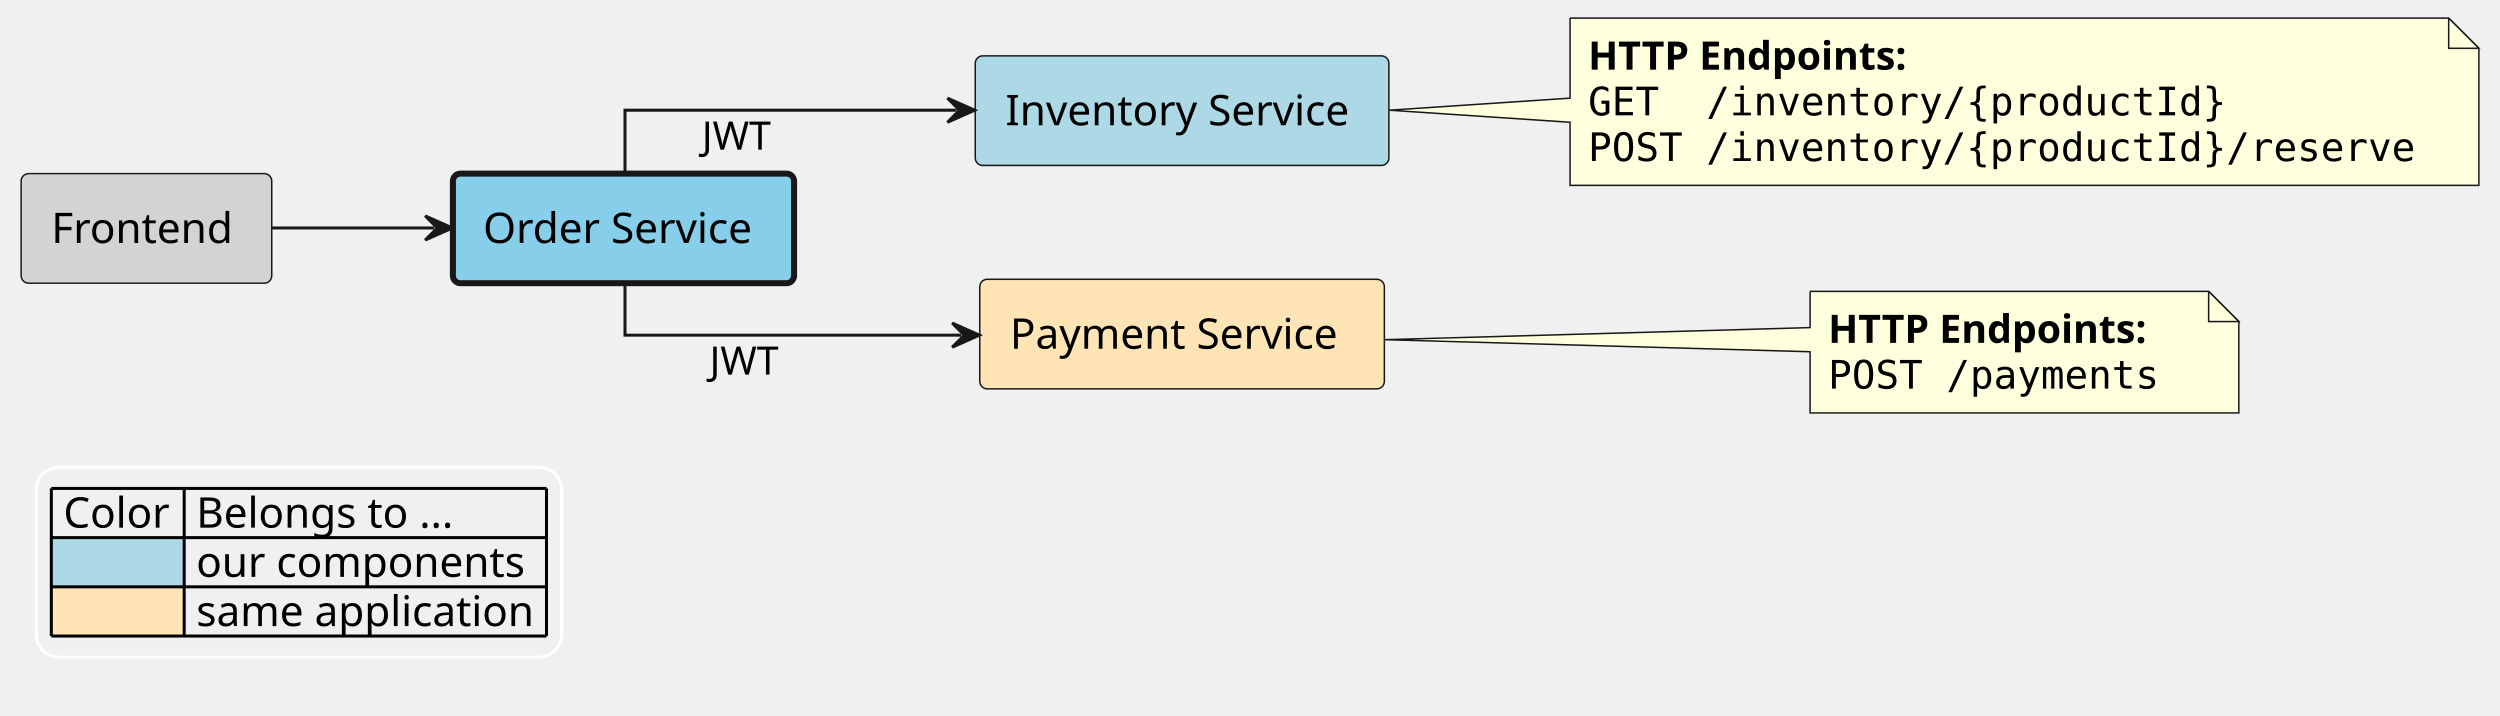
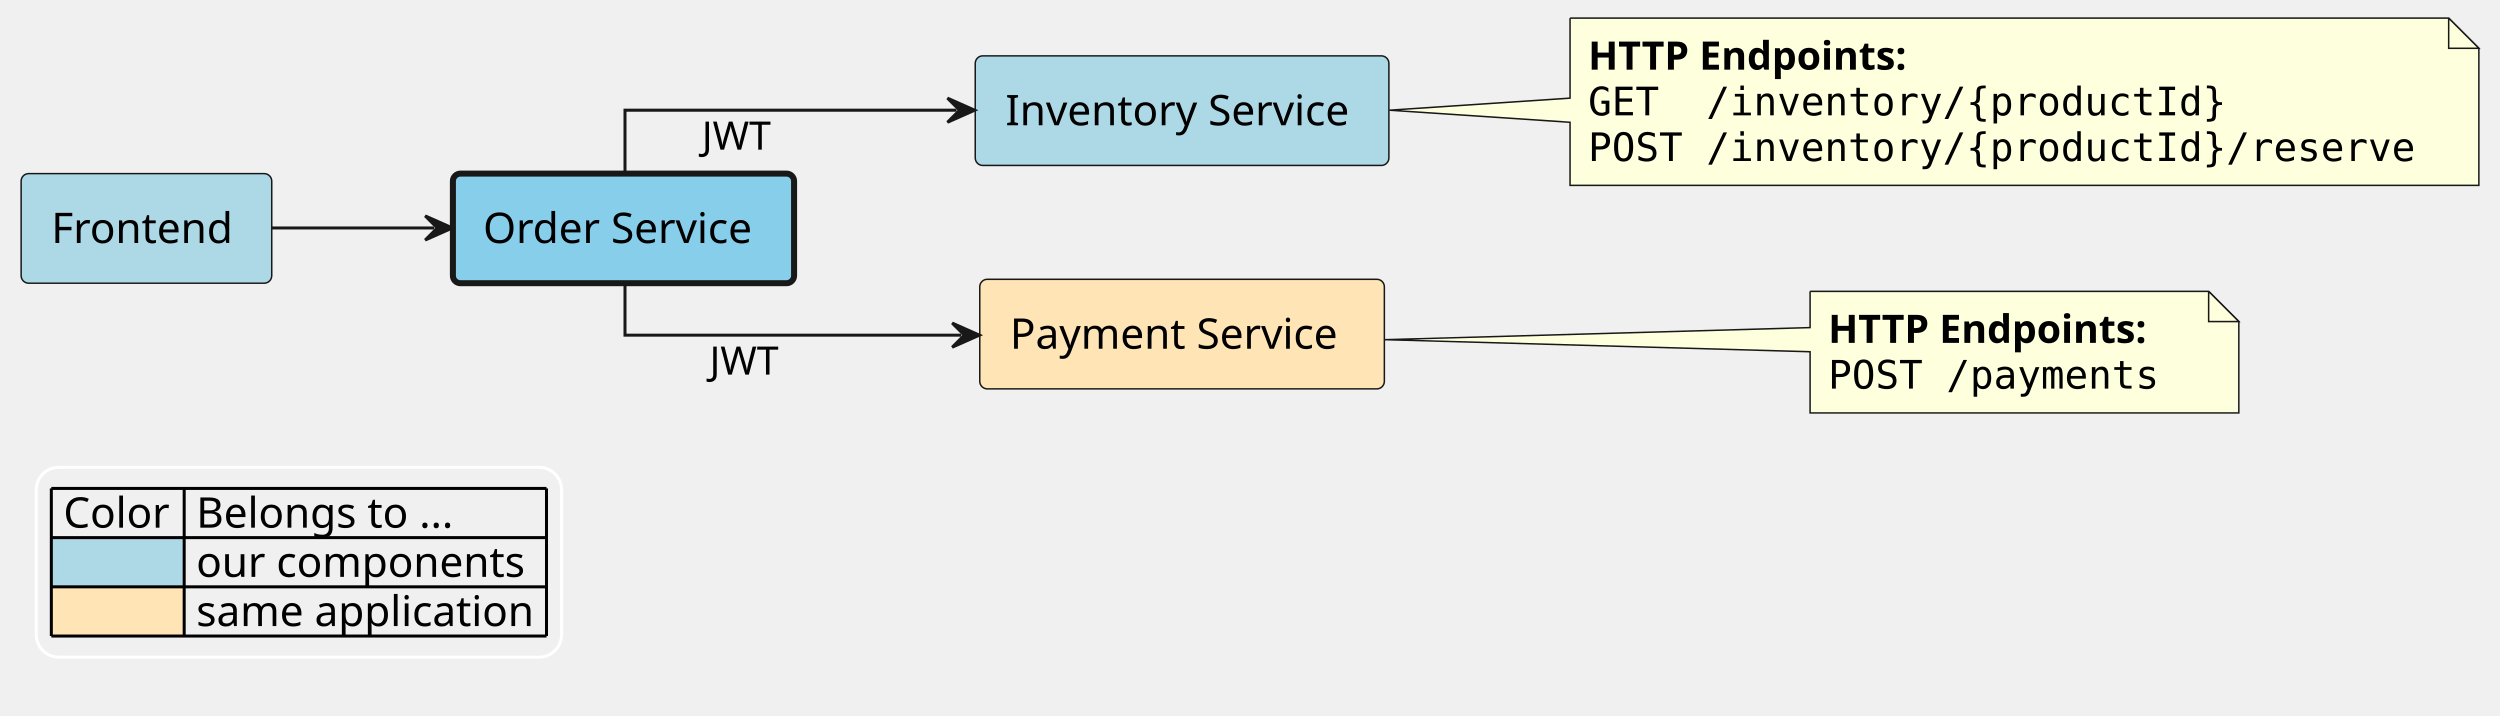
<svg xmlns="http://www.w3.org/2000/svg" contentStyleType="text/css" height="237px" preserveAspectRatio="none" style="width:828px;height:237px;background:#FFFFFF;" version="1.1" viewBox="0 0 828 237" width="828px" zoomAndPan="magnify">
  <defs />
  <g>
    <g id="elem_application__team__frontend">
-       <rect fill="#D3D3D3" height="36.297" rx="2.5" ry="2.5" style="stroke:#181818;stroke-width:0.5;" width="83" x="7" y="57.5" />
+       <rect fill="#ADD8E6" height="36.297" rx="2.5" ry="2.5" style="stroke:#181818;stroke-width:0.5;" width="83" x="7" y="57.5" />
      <text fill="#000000" font-family="sans-serif" font-size="14" lengthAdjust="spacing" textLength="63" x="17" y="80.495">Frontend</text>
    </g>
    <g id="elem_application__team__order_service">
      <rect fill="#87CEEB" height="36.297" rx="2.5" ry="2.5" style="stroke:#181818;stroke-width:2.0;" width="113" x="150" y="57.5" />
      <text fill="#000000" font-family="sans-serif" font-size="14" lengthAdjust="spacing" textLength="93" x="160" y="80.495">Order Service</text>
    </g>
    <g id="elem_application__team__inventory_service">
      <rect fill="#ADD8E6" height="36.297" rx="2.5" ry="2.5" style="stroke:#181818;stroke-width:0.5;" width="137" x="323" y="18.5" />
      <text fill="#000000" font-family="sans-serif" font-size="14" lengthAdjust="spacing" textLength="117" x="333" y="41.495">Inventory Service</text>
    </g>
    <g id="elem_GMN5">
      <path d="M520,6 L520,32.5 L460.11,36.5 L520,40.5 L520,61.398 A0,0 0 0 0 520,61.398 L821,61.398 A0,0 0 0 0 821,61.398 L821,16 L811,6 L520,6 A0,0 0 0 0 520,6 " fill="#FEFFDD" style="stroke:#181818;stroke-width:0.5;" />
      <path d="M811,6 L811,16 L821,16 L811,6 " fill="#FEFFDD" style="stroke:#181818;stroke-width:0.5;" />
      <text fill="#000000" font-family="sans-serif" font-size="13" font-weight="bold" lengthAdjust="spacing" textLength="121" x="526" y="23.067">HTTP Endpoints:</text>
      <text fill="#000000" font-family="monospace" font-size="13" lengthAdjust="spacing" textLength="216" x="526" y="38.2">GET  /inventory/{productId}</text>
      <text fill="#000000" font-family="monospace" font-size="13" lengthAdjust="spacing" textLength="280" x="526" y="53.333">POST /inventory/{productId}/reserve</text>
    </g>
    <g id="elem_application__payment_service">
      <rect fill="#FFE4B5" height="36.297" rx="2.5" ry="2.5" style="stroke:#181818;stroke-width:0.5;" width="134" x="324.5" y="92.5" />
      <text fill="#000000" font-family="sans-serif" font-size="14" lengthAdjust="spacing" textLength="114" x="334.5" y="115.495">Payment Service</text>
    </g>
    <g id="elem_GMN9">
      <path d="M599.5,96.5 L599.5,108.5 L458.68,112.5 L599.5,116.5 L599.5,136.766 A0,0 0 0 0 599.5,136.766 L741.5,136.766 A0,0 0 0 0 741.5,136.766 L741.5,106.5 L731.5,96.5 L599.5,96.5 A0,0 0 0 0 599.5,96.5 " fill="#FEFFDD" style="stroke:#181818;stroke-width:0.5;" />
      <path d="M731.5,96.5 L731.5,106.5 L741.5,106.5 L731.5,96.5 " fill="#FEFFDD" style="stroke:#181818;stroke-width:0.5;" />
      <text fill="#000000" font-family="sans-serif" font-size="13" font-weight="bold" lengthAdjust="spacing" textLength="121" x="605.5" y="113.567">HTTP Endpoints:</text>
      <text fill="#000000" font-family="monospace" font-size="13" lengthAdjust="spacing" textLength="112" x="605.5" y="128.7">POST /payments</text>
    </g>
    <g id="link_application__team__frontend_application__team__order_service">
      <path d="M90.01,75.5 C108.3,75.5 124.07,75.5 143.82,75.5 " fill="none" id="application__team__frontend-to-application__team__order_service" style="stroke:#181818;stroke-width:1.0;" />
      <polygon fill="#181818" points="149.82,75.5,140.82,71.5,144.82,75.5,140.82,79.5,149.82,75.5" style="stroke:#181818;stroke-width:1.0;" />
    </g>
    <g id="link_application__team__order_service_application__team__inventory_service">
      <path d="M207,57.37 C207,47.19 207,36.5 207,36.5 C207,36.5 264.34,36.5 316.8,36.5 " fill="none" id="application__team__order_service-to-application__team__inventory_service" style="stroke:#181818;stroke-width:1.0;" />
      <polygon fill="#181818" points="322.8,36.5,313.8,32.5,317.8,36.5,313.8,40.5,322.8,36.5" style="stroke:#181818;stroke-width:1.0;" />
      <text fill="#000000" font-family="sans-serif" font-size="13" lengthAdjust="spacing" textLength="21" x="232.46" y="49.567">JWT</text>
    </g>
    <g id="link_application__team__order_service_application__payment_service">
      <path d="M207,93.67 C207,102.4 207,111 207,111 C207,111 265.62,111 318.37,111 " fill="none" id="application__team__order_service-to-application__payment_service" style="stroke:#181818;stroke-width:1.0;" />
      <polygon fill="#181818" points="324.37,111,315.37,107,319.37,111,315.37,115,324.37,111" style="stroke:#181818;stroke-width:1.0;" />
      <text fill="#000000" font-family="sans-serif" font-size="13" lengthAdjust="spacing" textLength="21" x="235.02" y="124.067">JWT</text>
    </g>
    <rect fill="none" height="62.891" id="_legend" rx="7.5" ry="7.5" style="stroke:#FFFFFF;stroke-width:1.0;" width="174" x="12" y="154.766" />
    <text fill="#000000" font-family="sans-serif" font-size="14" lengthAdjust="spacing" textLength="36" x="21" y="174.761">Color</text>
    <text fill="#000000" font-family="sans-serif" font-size="14" lengthAdjust="spacing" textLength="91" x="65" y="174.761">Belongs to ...</text>
    <rect fill="#ADD8E6" height="16.297" style="stroke:none;stroke-width:1.0;" width="44" x="17" y="178.062" />
    <text fill="#000000" font-family="sans-serif" font-size="14" lengthAdjust="spacing" textLength="4" x="17" y="191.058"> </text>
    <text fill="#000000" font-family="sans-serif" font-size="14" lengthAdjust="spacing" textLength="115" x="65" y="191.058">our components</text>
    <rect fill="#FFE4B5" height="16.297" style="stroke:none;stroke-width:1.0;" width="44" x="17" y="194.359" />
    <text fill="#000000" font-family="sans-serif" font-size="14" lengthAdjust="spacing" textLength="4" x="17" y="207.355"> </text>
    <text fill="#000000" font-family="sans-serif" font-size="14" lengthAdjust="spacing" textLength="116" x="65" y="207.355">same application</text>
    <line style="stroke:#000000;stroke-width:1.0;" x1="17" x2="181" y1="161.766" y2="161.766" />
    <line style="stroke:#000000;stroke-width:1.0;" x1="17" x2="181" y1="178.062" y2="178.062" />
    <line style="stroke:#000000;stroke-width:1.0;" x1="17" x2="181" y1="194.359" y2="194.359" />
    <line style="stroke:#000000;stroke-width:1.0;" x1="17" x2="181" y1="210.656" y2="210.656" />
    <line style="stroke:#000000;stroke-width:1.0;" x1="17" x2="17" y1="161.766" y2="210.656" />
    <line style="stroke:#000000;stroke-width:1.0;" x1="61" x2="61" y1="161.766" y2="210.656" />
    <line style="stroke:#000000;stroke-width:1.0;" x1="181" x2="181" y1="161.766" y2="210.656" />
  </g>
</svg>
